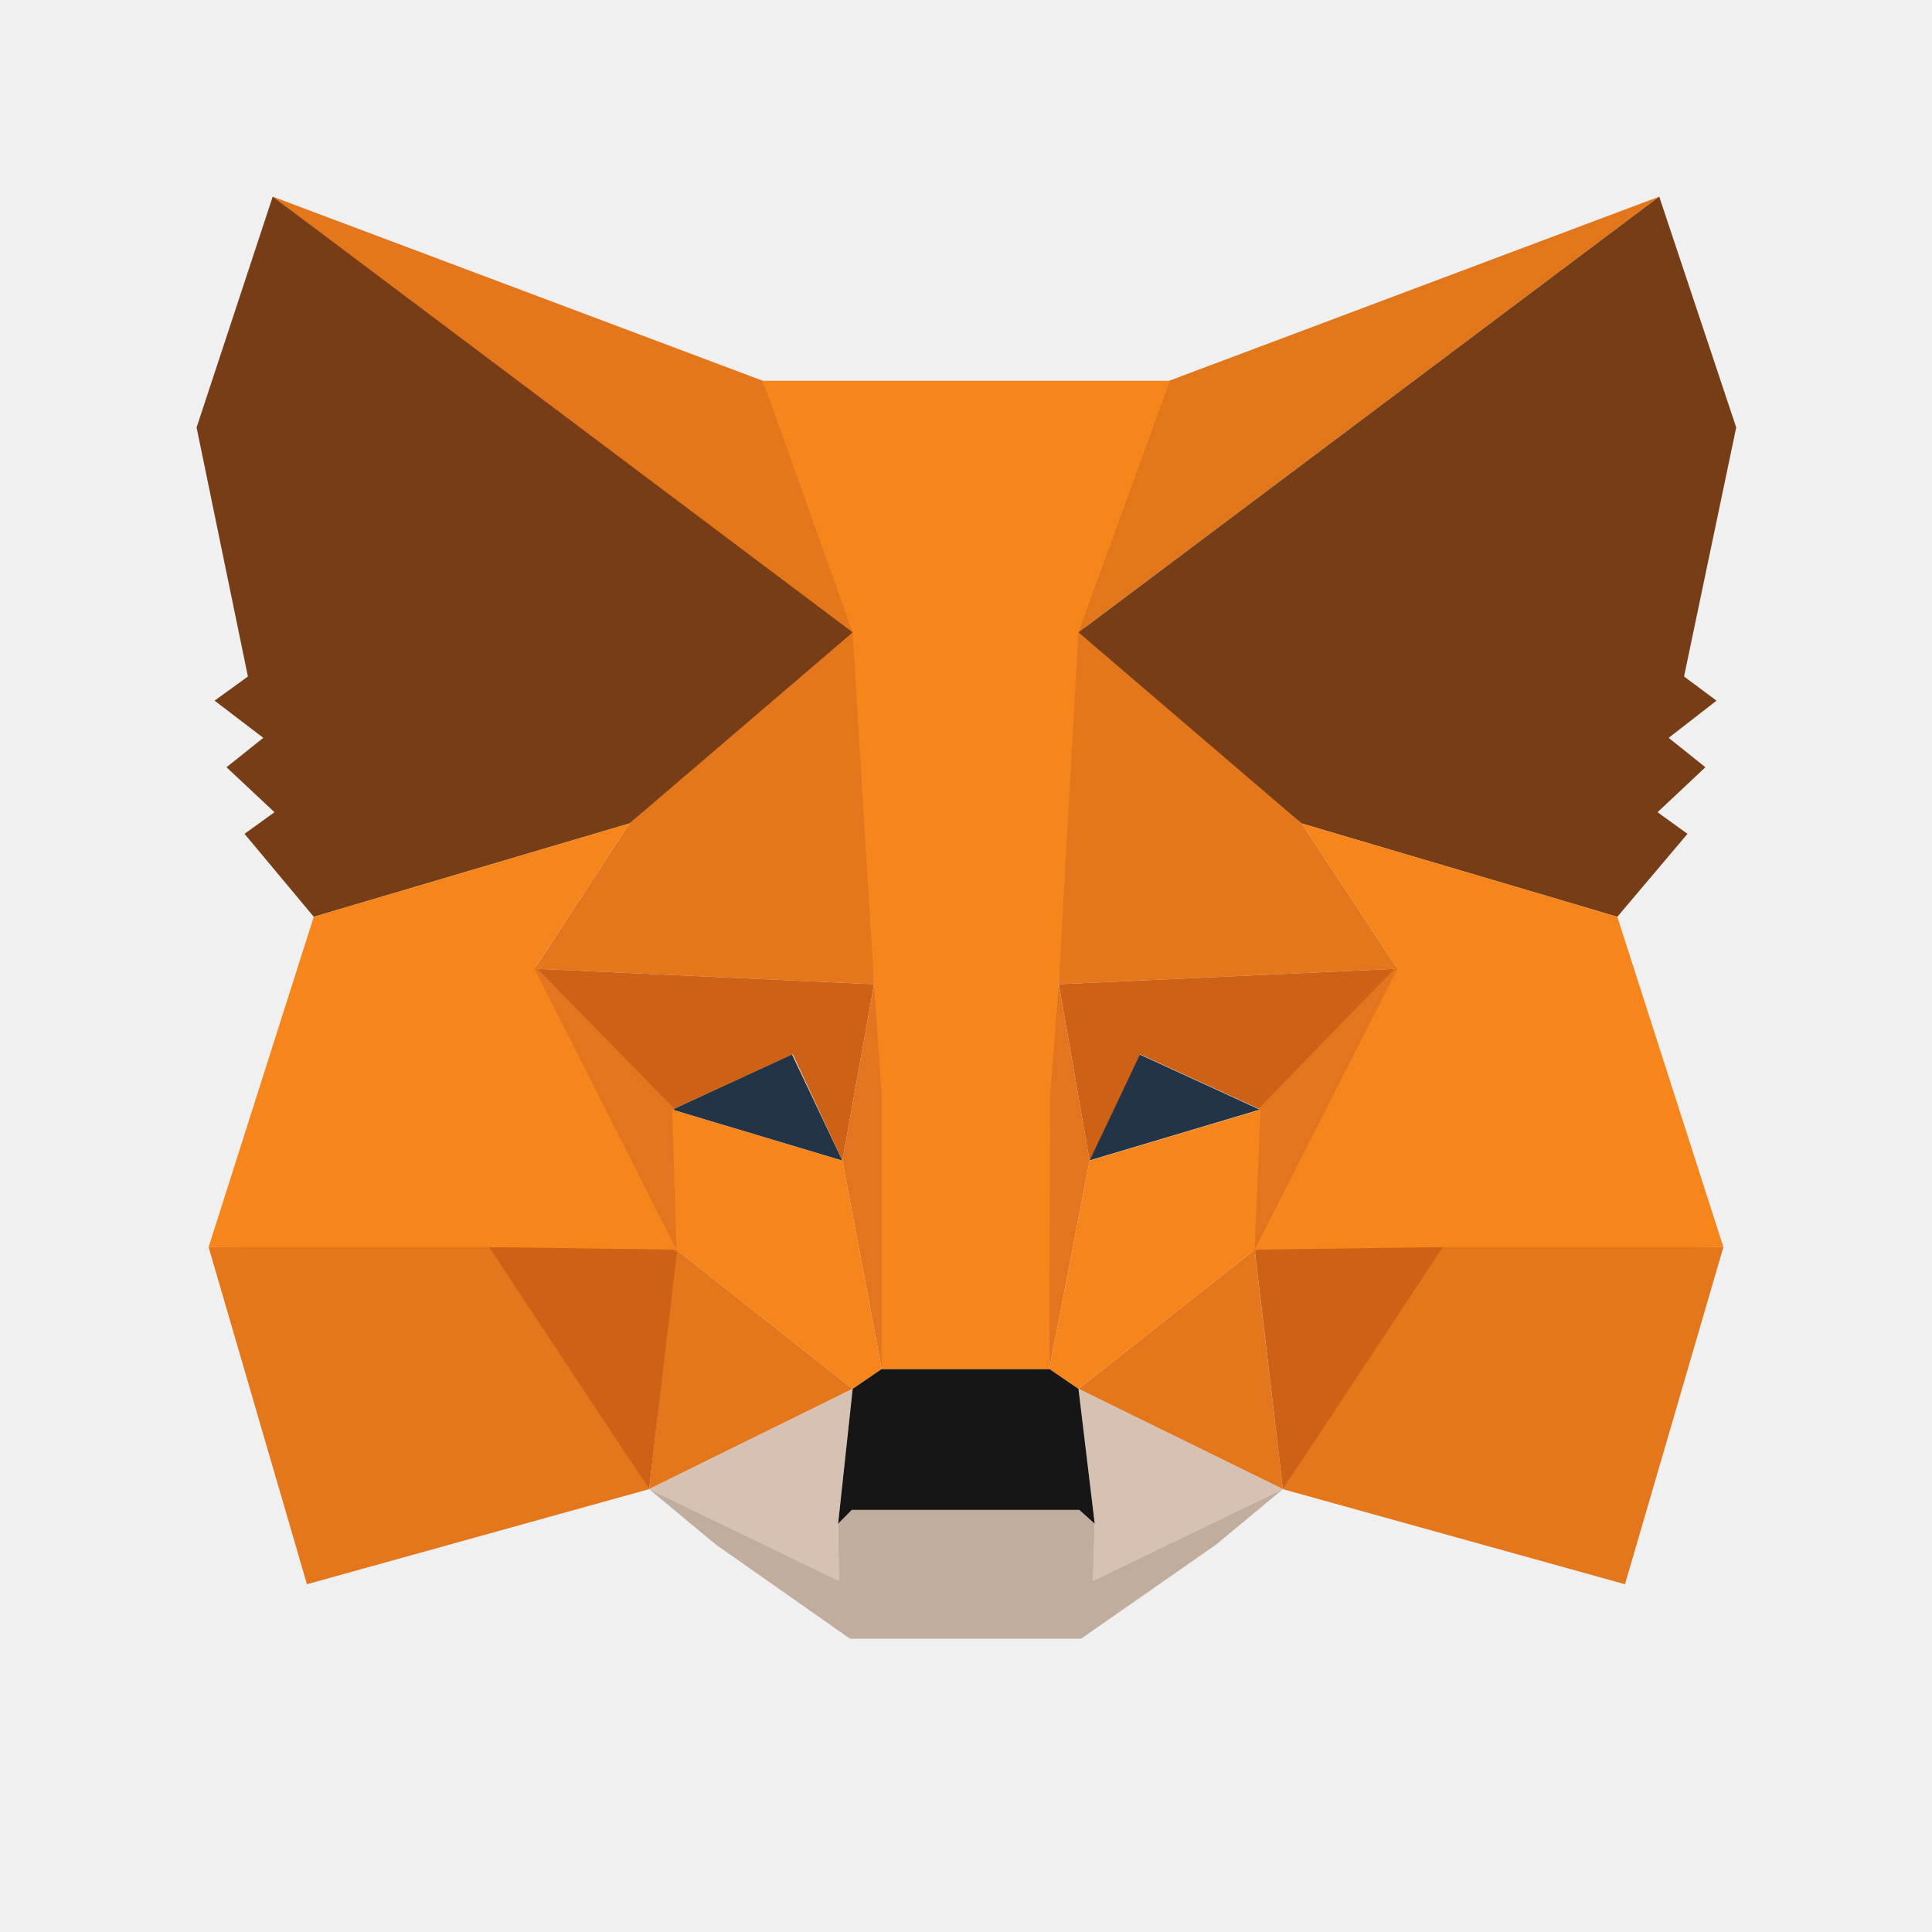
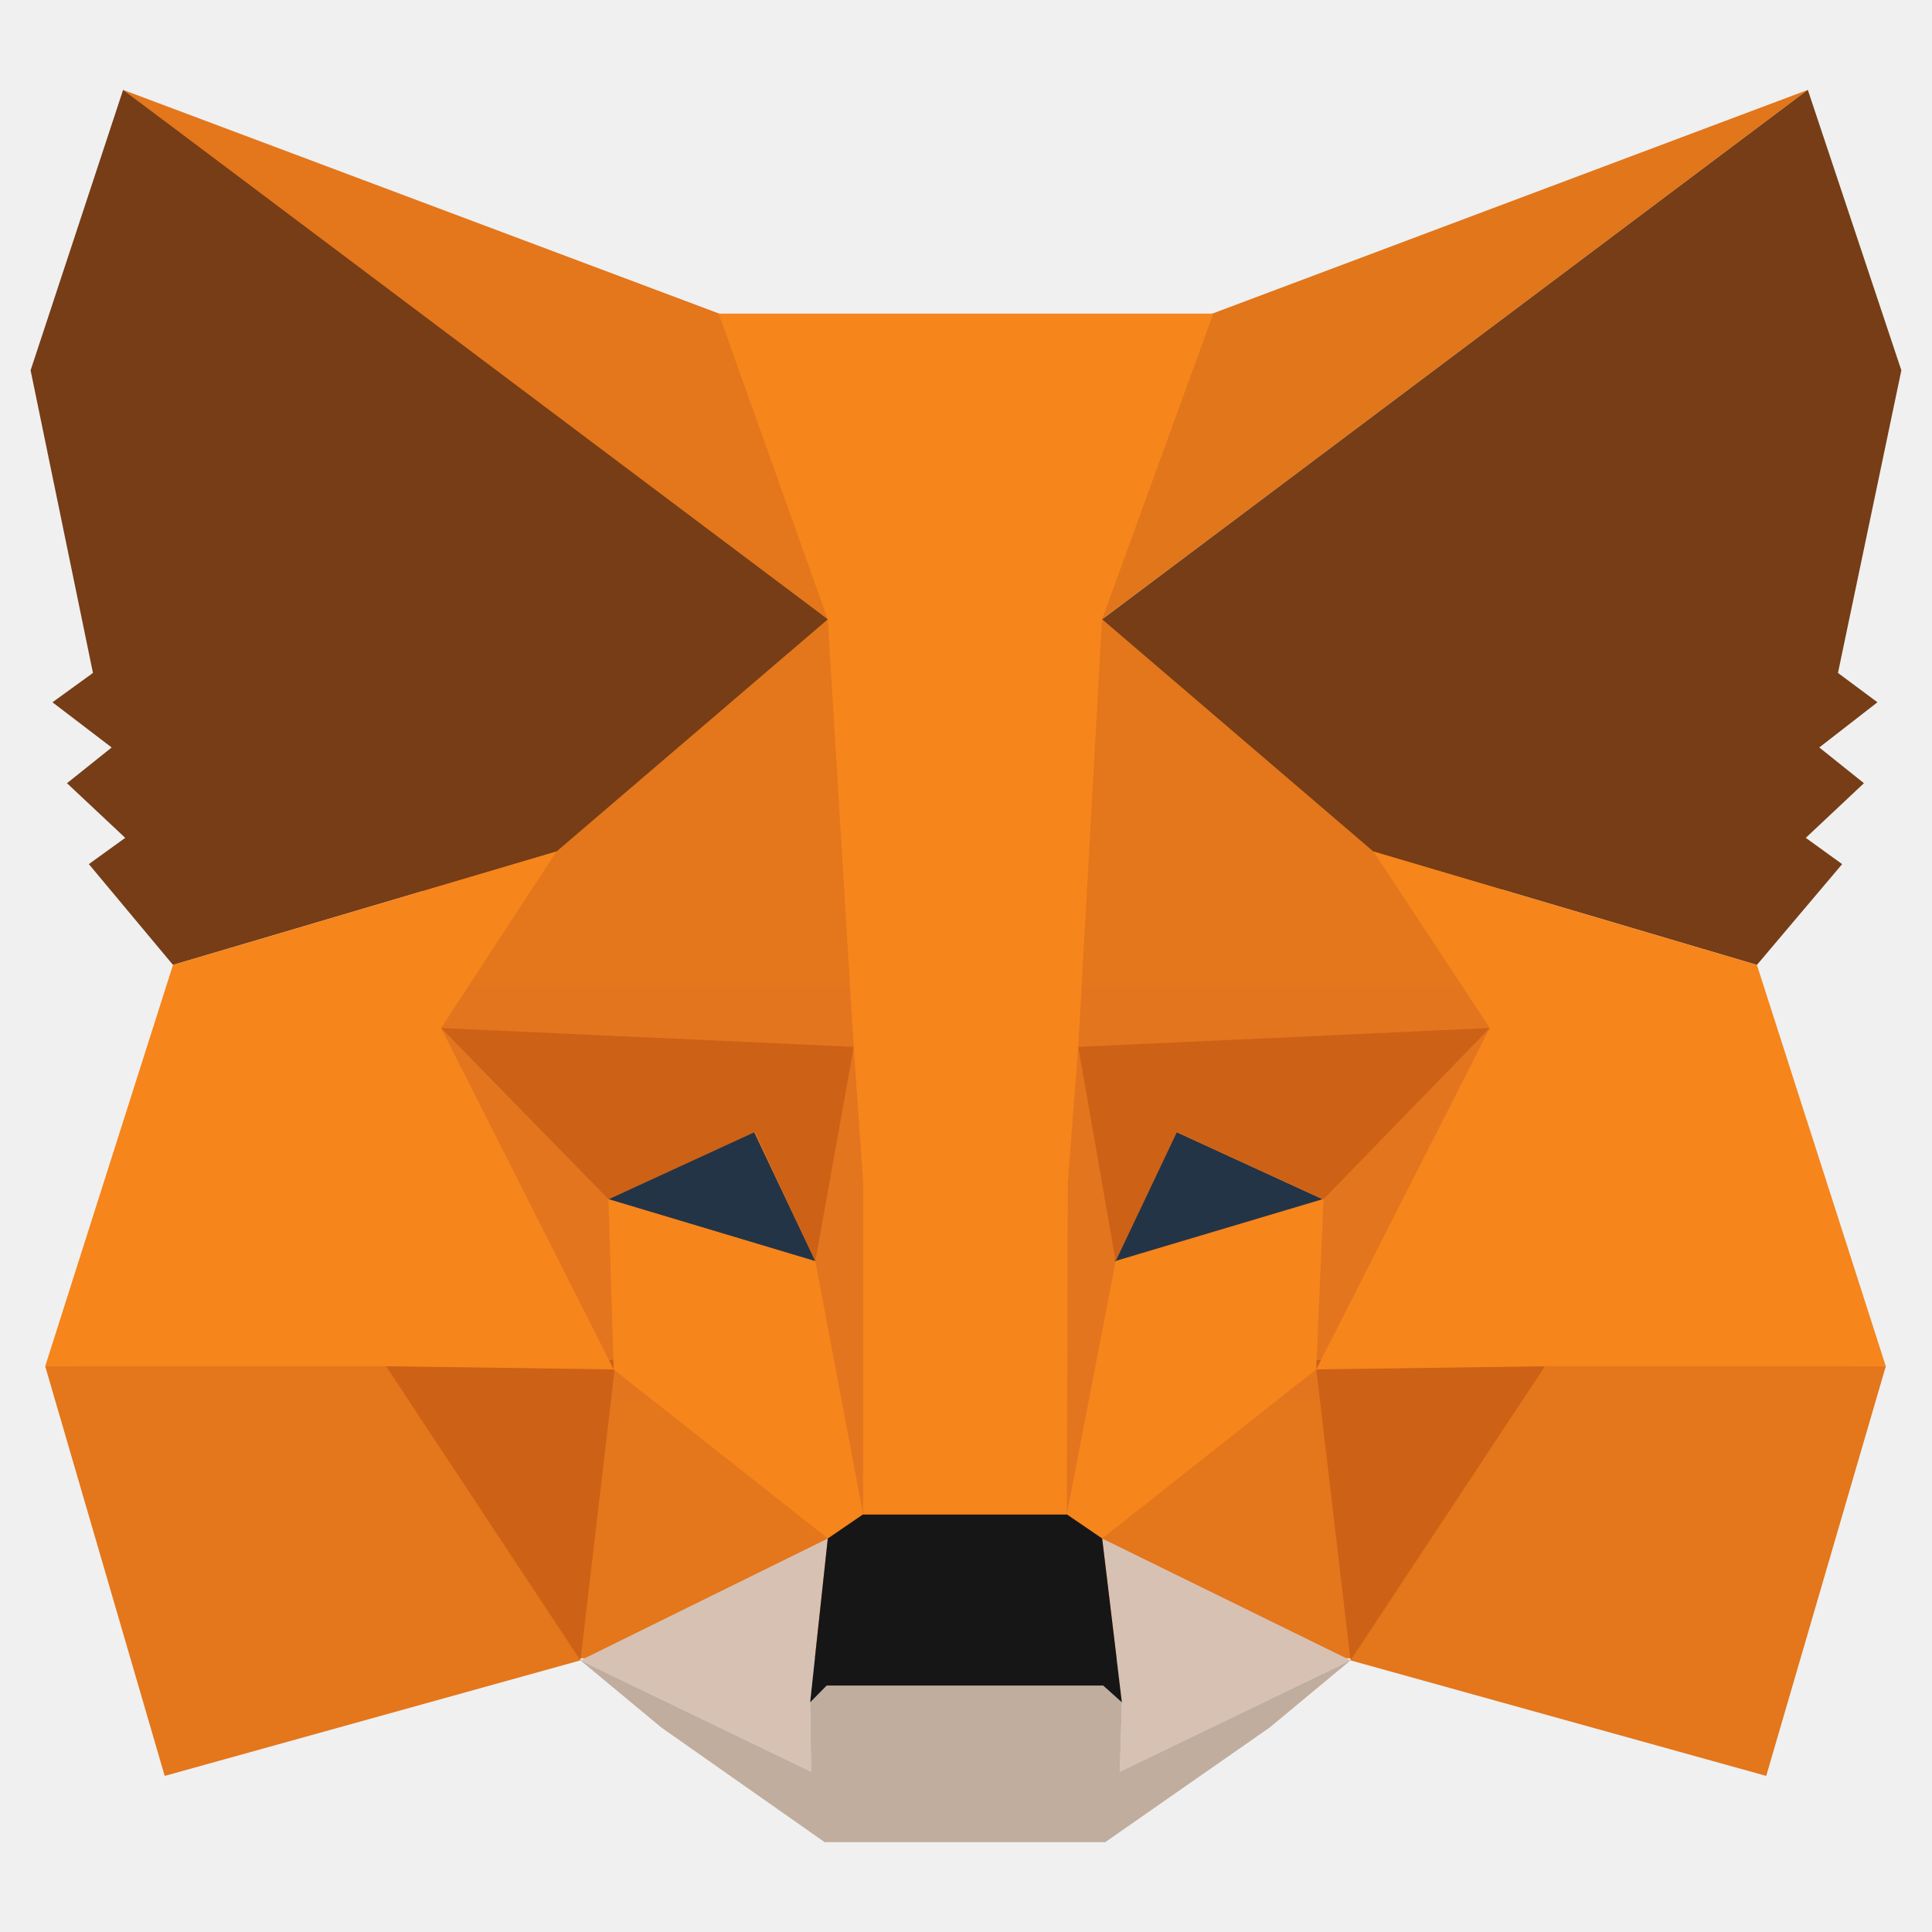
- <svg xmlns="http://www.w3.org/2000/svg" width="23" height="23" viewBox="0 0 32 32" fill="none">
-   <g clip-path="url(#clip0)">
-     <path d="M27.482 3.257L17.537 10.718L19.364 6.307L27.482 3.257Z" fill="#E2761B" />
-     <path d="M4.517 3.257L14.377 10.789L12.635 6.307L4.517 3.257Z" fill="#E4761B" />
+ <svg xmlns="http://www.w3.org/2000/svg" width="32" height="32" viewBox="0 0 32 32" fill="none">
+   <g clip-path="url(#clip0)" style="" transform="matrix(1.215071, 0, 0, 1.215071, -3.449428, -2.468884)">
+     <rect x="9.694" y="20.207" width="12.552" height="4.43" style="fill: rgb(228, 118, 27);" />
+     <rect x="13.763" y="16.271" width="4.408" height="6.381" style="fill: rgb(228, 117, 31);" />
+     <rect x="8.603" y="10.458" width="14.715" height="5.985" style="fill: rgb(228, 118, 27);" />
+     <rect x="8.421" y="15.477" width="15.109" height="5.651" style="fill: rgb(228, 117, 31);" />
+     <path d="M 27.482 3.257 L 17.537 10.718 L 18.632 6.582 L 27.482 3.257 Z" fill="#E2761B" />
+     <path d="M 4.517 3.257 L 14.377 10.789 L 13.802 6.742 L 4.517 3.257 Z" fill="#E4761B" />
    <path d="M23.898 20.57L21.248 24.665L26.915 26.24L28.545 20.656L23.898 20.57Z" fill="#E4761B" />
    <path d="M3.455 20.656L5.084 26.24L10.751 24.665L8.101 20.57L3.455 20.656Z" fill="#E4761B" />
-     <path d="M10.425 13.639L8.853 16.045L14.477 16.302L14.278 10.188L10.425 13.639Z" fill="#E4761B" />
-     <path d="M21.56 13.639L17.664 10.116L17.537 16.302L23.147 16.045L21.56 13.639Z" fill="#E4761B" />
-     <path d="M10.751 24.665L14.123 23.004L11.204 20.699L10.751 24.665Z" fill="#E4761B" />
-     <path d="M17.863 23.004L21.249 24.665L20.781 20.699L17.863 23.004Z" fill="#E4761B" />
    <path d="M21.249 24.665L17.863 23.004L18.132 25.238L18.104 26.183L21.249 24.665Z" fill="#D7C1B3" />
    <path d="M10.751 24.665L13.896 26.183L13.882 25.238L14.123 23.004L10.751 24.665Z" fill="#D7C1B3" />
    <path d="M13.953 19.224L11.133 18.379L13.117 17.462L13.953 19.224Z" fill="#233447" />
    <path d="M18.033 19.224L18.869 17.462L20.866 18.379L18.033 19.224Z" fill="#233447" />
    <path d="M10.751 24.665L11.232 20.57L8.102 20.656L10.751 24.665Z" fill="#CD6116" />
    <path d="M20.767 20.57L21.249 24.665L23.898 20.656L20.767 20.57Z" fill="#CD6116" />
    <path d="M23.147 16.045L17.537 16.302L18.047 19.224L18.883 17.462L20.88 18.379L23.147 16.045Z" fill="#CD6116" />
    <path d="M11.133 18.379L13.131 17.462L13.953 19.224L14.477 16.302L8.853 16.045L11.133 18.379Z" fill="#CD6116" />
-     <path d="M8.853 16.045L11.204 20.699L11.133 18.379L8.853 16.045Z" fill="#E4751F" stroke="#E4751F" stroke-width="0.07" stroke-linecap="round" stroke-linejoin="round" />
-     <path d="M20.88 18.379L20.781 20.699L23.147 16.045L20.88 18.379Z" fill="#E4751F" stroke="#E4751F" stroke-width="0.07" stroke-linecap="round" stroke-linejoin="round" />
-     <path d="M14.477 16.302L13.953 19.224L14.604 22.675L14.76 18.135L14.477 16.302Z" fill="#E4751F" />
-     <path d="M17.537 16.302L17.268 18.121L17.381 22.675L18.047 19.224L17.537 16.302Z" fill="#E4751F" />
    <path d="M18.047 19.224L17.381 22.675L17.863 23.004L20.781 20.699L20.88 18.379L18.047 19.224Z" fill="#F6851B" />
    <path d="M11.133 18.379L11.204 20.699L14.123 23.004L14.604 22.675L13.953 19.224L11.133 18.379Z" fill="#F6851B" />
    <path d="M18.104 26.183L18.132 25.238L17.877 25.009H14.109L13.882 25.238L13.896 26.183L10.751 24.665L11.856 25.582L14.08 27.143H17.905L20.144 25.582L21.249 24.665L18.104 26.183Z" fill="#C0AD9E" />
    <path d="M17.863 23.004L17.381 22.675H14.604L14.123 23.004L13.882 25.238L14.108 25.009H17.877L18.132 25.238L17.863 23.004Z" fill="#161616" />
    <path d="M27.893 11.205L28.757 7.08L27.482 3.257L17.863 10.474L21.56 13.639L26.788 15.185L27.95 13.811L27.454 13.453L28.247 12.708L27.638 12.221L28.431 11.605L27.893 11.205Z" fill="#763D16" />
    <path d="M3.256 7.08L4.106 11.205L3.554 11.605L4.361 12.221L3.752 12.708L4.546 13.453L4.05 13.811L5.197 15.185L10.425 13.639L14.123 10.474L4.517 3.257L3.256 7.08Z" fill="#763D16" />
    <path d="M26.788 15.185L21.56 13.639L23.147 16.045L20.781 20.699L23.898 20.656H28.545L26.788 15.185Z" fill="#F6851B" />
    <path d="M10.425 13.639L5.197 15.185L3.455 20.656H8.101L11.204 20.699L8.852 16.045L10.425 13.639Z" fill="#F6851B" />
    <path d="M17.537 16.302L17.862 10.474L19.378 6.307H12.635L14.122 10.474L14.476 16.302L14.604 18.135V22.675H17.381L17.395 18.135L17.537 16.302Z" fill="#F6851B" />
  </g>
  <defs>
    <clipPath id="clip0">
      <rect x="3.2" y="3.2" width="25.6" height="24" fill="white" />
    </clipPath>
  </defs>
</svg>
